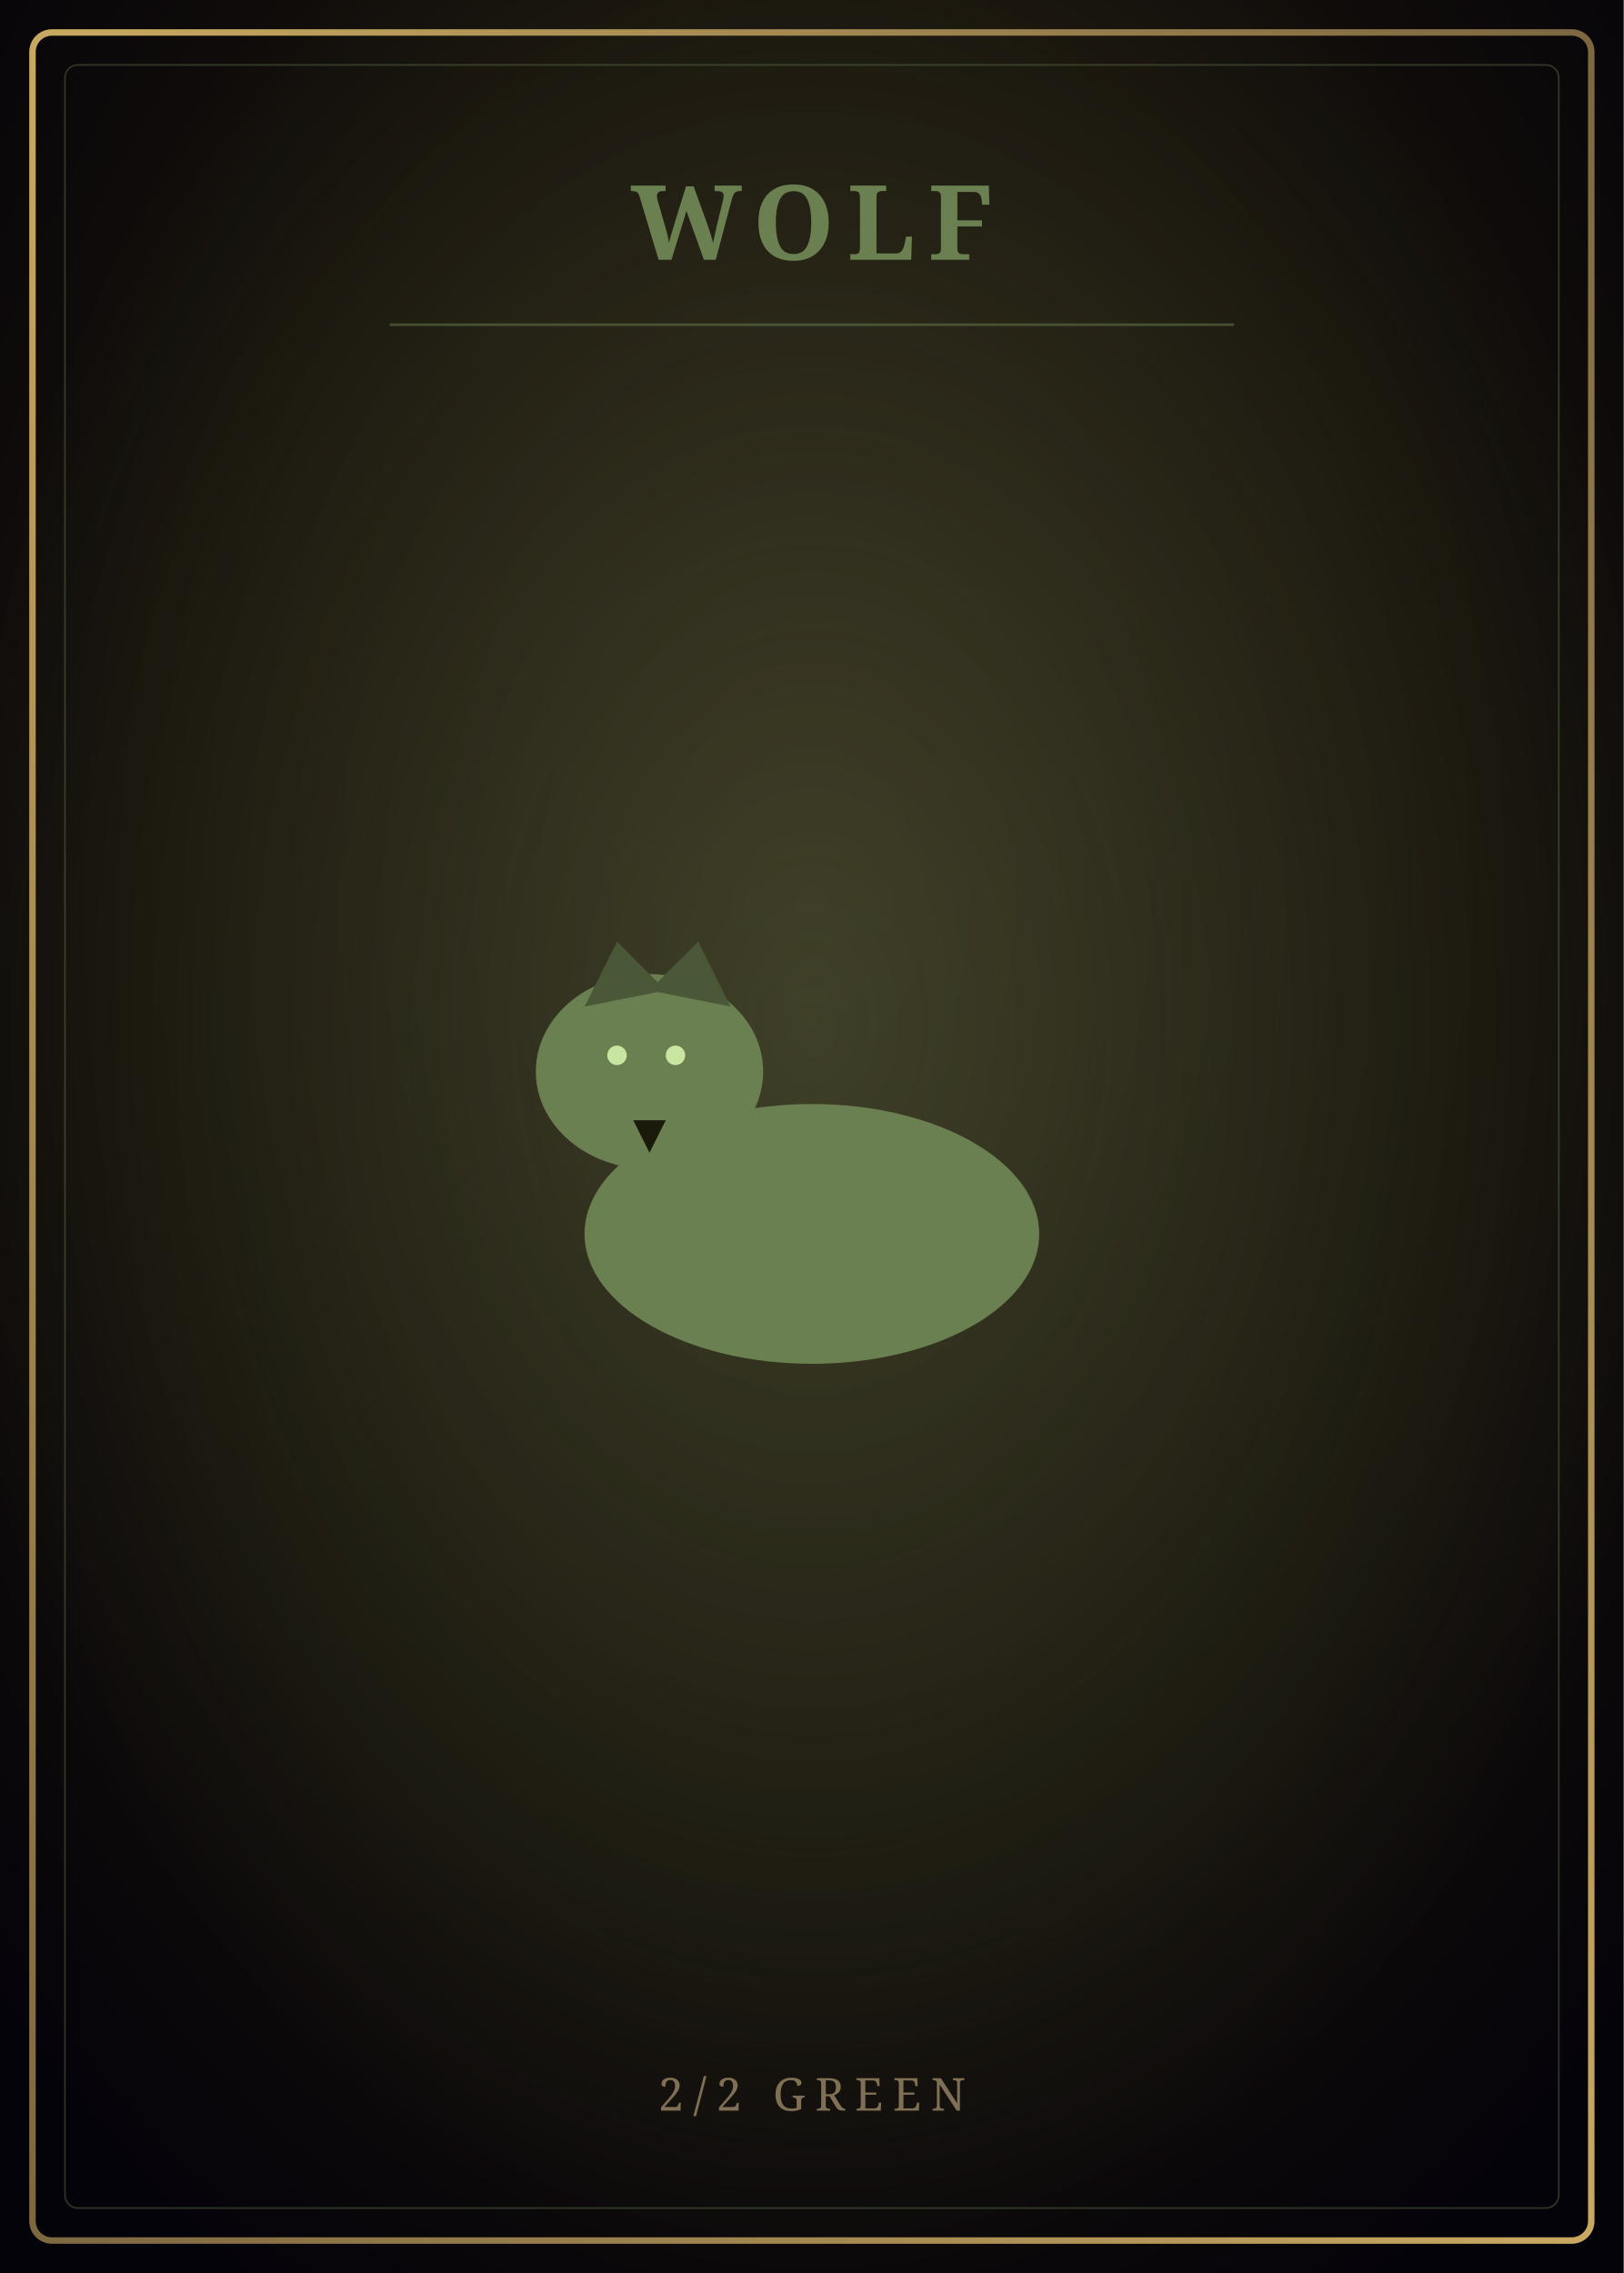
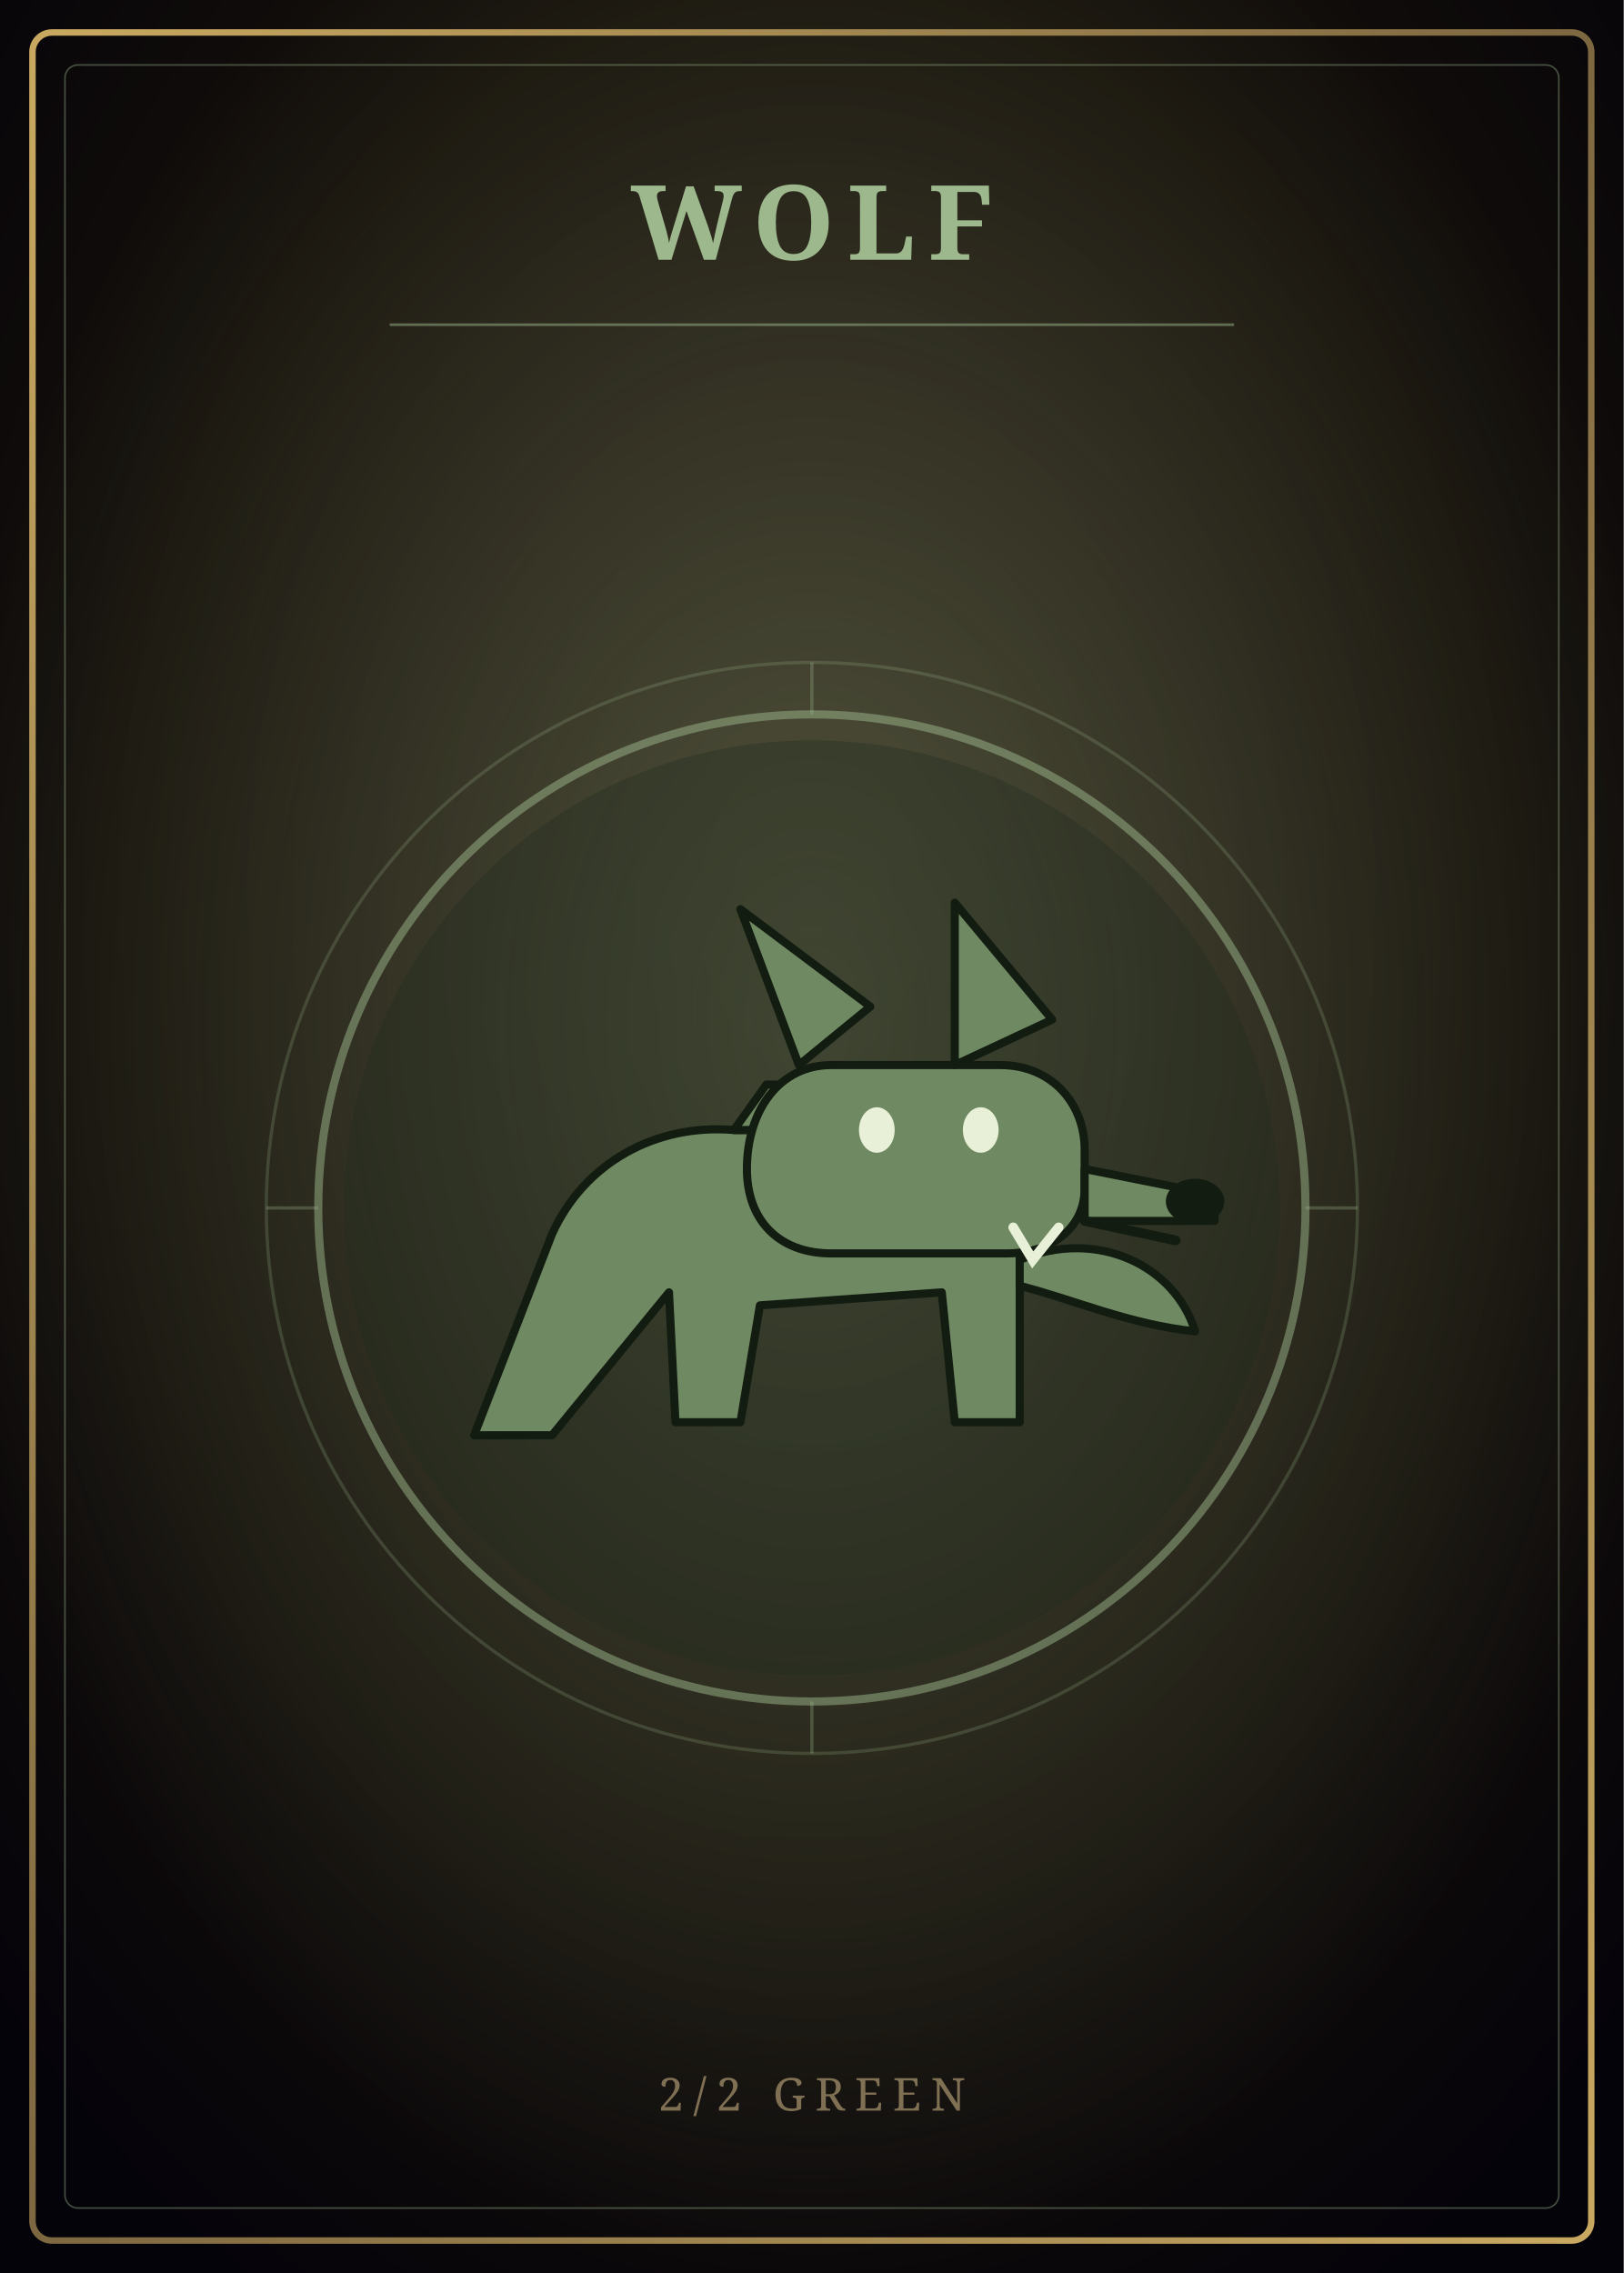
<svg xmlns="http://www.w3.org/2000/svg" viewBox="0 0 500 700" preserveAspectRatio="xMidYMid slice">
  <defs>
    <radialGradient id="bg" cx="50%" cy="40%" r="70%">
      <stop offset="0%" stop-color="#2a1f14" />
      <stop offset="60%" stop-color="#15100a" />
      <stop offset="100%" stop-color="#05030a" />
    </radialGradient>
    <radialGradient id="glow" cx="50%" cy="45%" r="55%">
-       <stop offset="0%" stop-color="#6a8050" stop-opacity="0.35" />
-       <stop offset="100%" stop-color="#6a8050" stop-opacity="0" />
+       <stop offset="0%" stop-color="#9db88c" stop-opacity="0.35" />
+       <stop offset="100%" stop-color="#9db88c" stop-opacity="0" />
    </radialGradient>
    <linearGradient id="border" x1="0%" y1="0%" x2="100%" y2="100%">
      <stop offset="0%" stop-color="#c9a961" />
      <stop offset="50%" stop-color="#7d6740" />
      <stop offset="100%" stop-color="#c9a961" />
    </linearGradient>
  </defs>
  <rect width="500" height="700" fill="url(#bg)" />
  <rect width="500" height="700" fill="url(#glow)" />
  <rect x="10" y="10" width="480" height="680" fill="none" stroke="url(#border)" stroke-width="2" rx="6" />
-   <rect x="20" y="20" width="460" height="660" fill="none" stroke="#6a8050" stroke-width="0.5" opacity="0.4" rx="4" />
-   <text x="250" y="80" text-anchor="middle" font-family="Cinzel, serif" font-size="32" font-weight="600" fill="#6a8050" letter-spacing="4">WOLF</text>
-   <line x1="120" y1="100" x2="380" y2="100" stroke="#6a8050" stroke-width="0.8" opacity="0.5" />
+   <rect x="20" y="20" width="460" height="660" fill="none" stroke="#9db88c" stroke-width="0.5" opacity="0.4" rx="4" />
+   <text x="250" y="80" text-anchor="middle" font-family="Cinzel, serif" font-size="32" font-weight="600" fill="#9db88c" letter-spacing="4">WOLF</text>
+   <line x1="120" y1="100" x2="380" y2="100" stroke="#9db88c" stroke-width="0.8" opacity="0.5" />
  <text x="250" y="650" text-anchor="middle" font-family="Cinzel, serif" font-size="14" fill="#9a8765" letter-spacing="3" opacity="0.8">2/2 GREEN</text>
-   <g transform="translate(250 360)" fill="#6a8050">
-     <ellipse cx="0" cy="20" rx="70" ry="40" />
-     <ellipse cx="-50" cy="-30" rx="35" ry="30" />
-     <polygon points="-70,-50 -60,-70 -45,-55" fill="#4a5838" />
-     <polygon points="-25,-50 -35,-70 -50,-55" fill="#4a5838" />
-     <circle cx="-60" cy="-35" r="3" fill="#c9e6a0" />
-     <circle cx="-42" cy="-35" r="3" fill="#c9e6a0" />
-     <polygon points="-55,-15 -50,-5 -45,-15" fill="#1a1a0a" />
+   <g transform="translate(250 372)">
+     <circle r="168" fill="none" stroke="#9db88c" stroke-width="1" opacity="0.22" />
+     <circle r="152" fill="none" stroke="#9db88c" stroke-width="2.5" opacity="0.5" />
+     <circle r="144" fill="#1f2c1c" opacity="0.35" />
+     <g stroke="#9db88c" stroke-width="1" opacity="0.3">
+       <line x1="-152" y1="0" x2="-168" y2="0" />
+       <line x1="152" y1="0" x2="168" y2="0" />
+       <line x1="0" y1="-152" x2="0" y2="-168" />
+       <line x1="0" y1="152" x2="0" y2="168" />
+     </g>
+     <g fill="#6f8a62" stroke="#131c11" stroke-width="2.5" stroke-linejoin="round">
+       <path d="M-104,70 L-80,8 C-70,-14 -48,-26 -24,-24 L20,-24                  C46,-24 64,-6 64,16 L64,66 L44,66 L40,26 L-16,30 L-22,66                  L-42,66 L-44,26 L-80,70 Z" />
+       <path d="M64,16 C88,6 112,18 118,38 C98,36 80,28 64,24 Z" />
+       <path d="M-24,-24 L-14,-38 L36,-38 L46,-24 Z" />
+       <path d="M6,-44 L58,-44 C74,-44 84,-32 84,-18 L84,-6                  C84,6 74,14 60,14 L6,14 C-10,14 -20,4 -20,-12 C-20,-30 -10,-44 6,-44 Z" />
+       <path d="M84,-12 L124,-4 L124,4 L84,4 Z" />
+       <path d="M-4,-44 L-22,-92 L18,-62 Z" />
+       <path d="M44,-44 L44,-94 L74,-58 Z" />
+     </g>
+     <g fill="#e8f0d8">
+       <ellipse cx="20" cy="-24" rx="5.5" ry="7" />
+       <ellipse cx="52" cy="-24" rx="5.5" ry="7" />
+     </g>
+     <ellipse cx="118" cy="-2" rx="9" ry="7" fill="#131c11" />
+     <path d="M84,4 L112,10" stroke="#131c11" stroke-width="3" stroke-linecap="round" />
+     <path d="M62,6 L68,16 L76,6" stroke="#e8f0d8" stroke-width="3" fill="none" stroke-linecap="round" />
  </g>
</svg>
